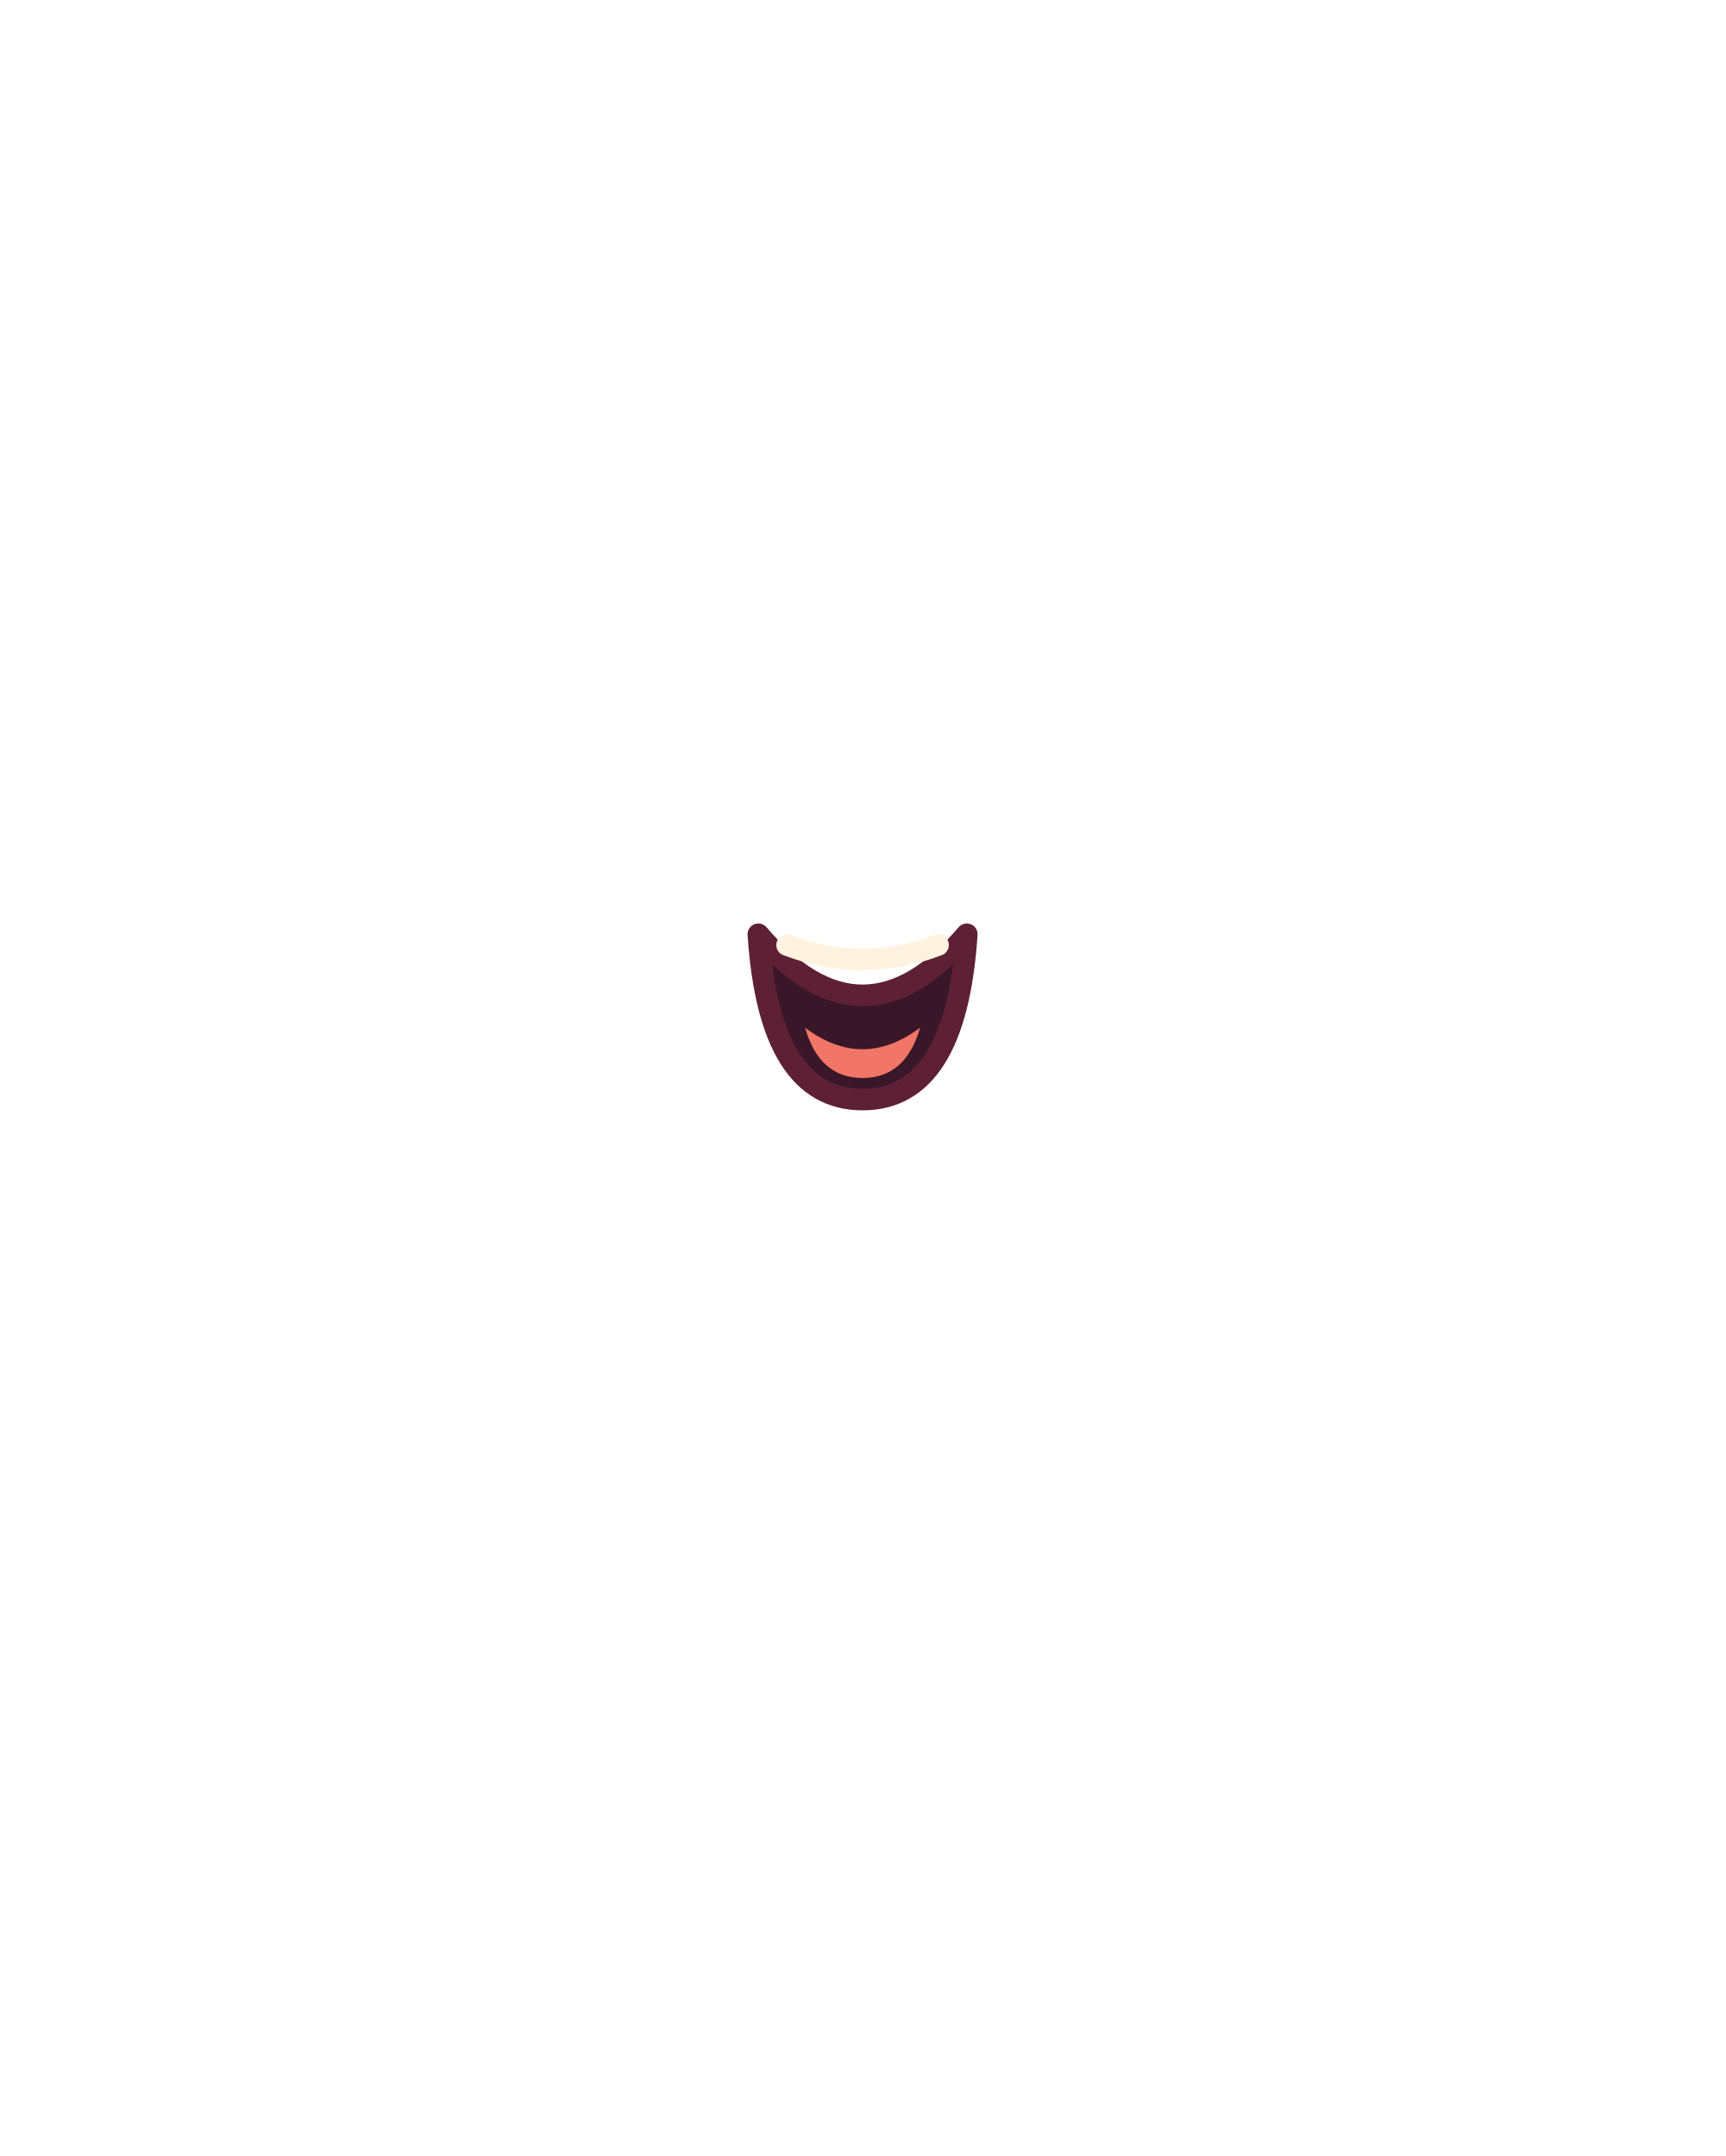
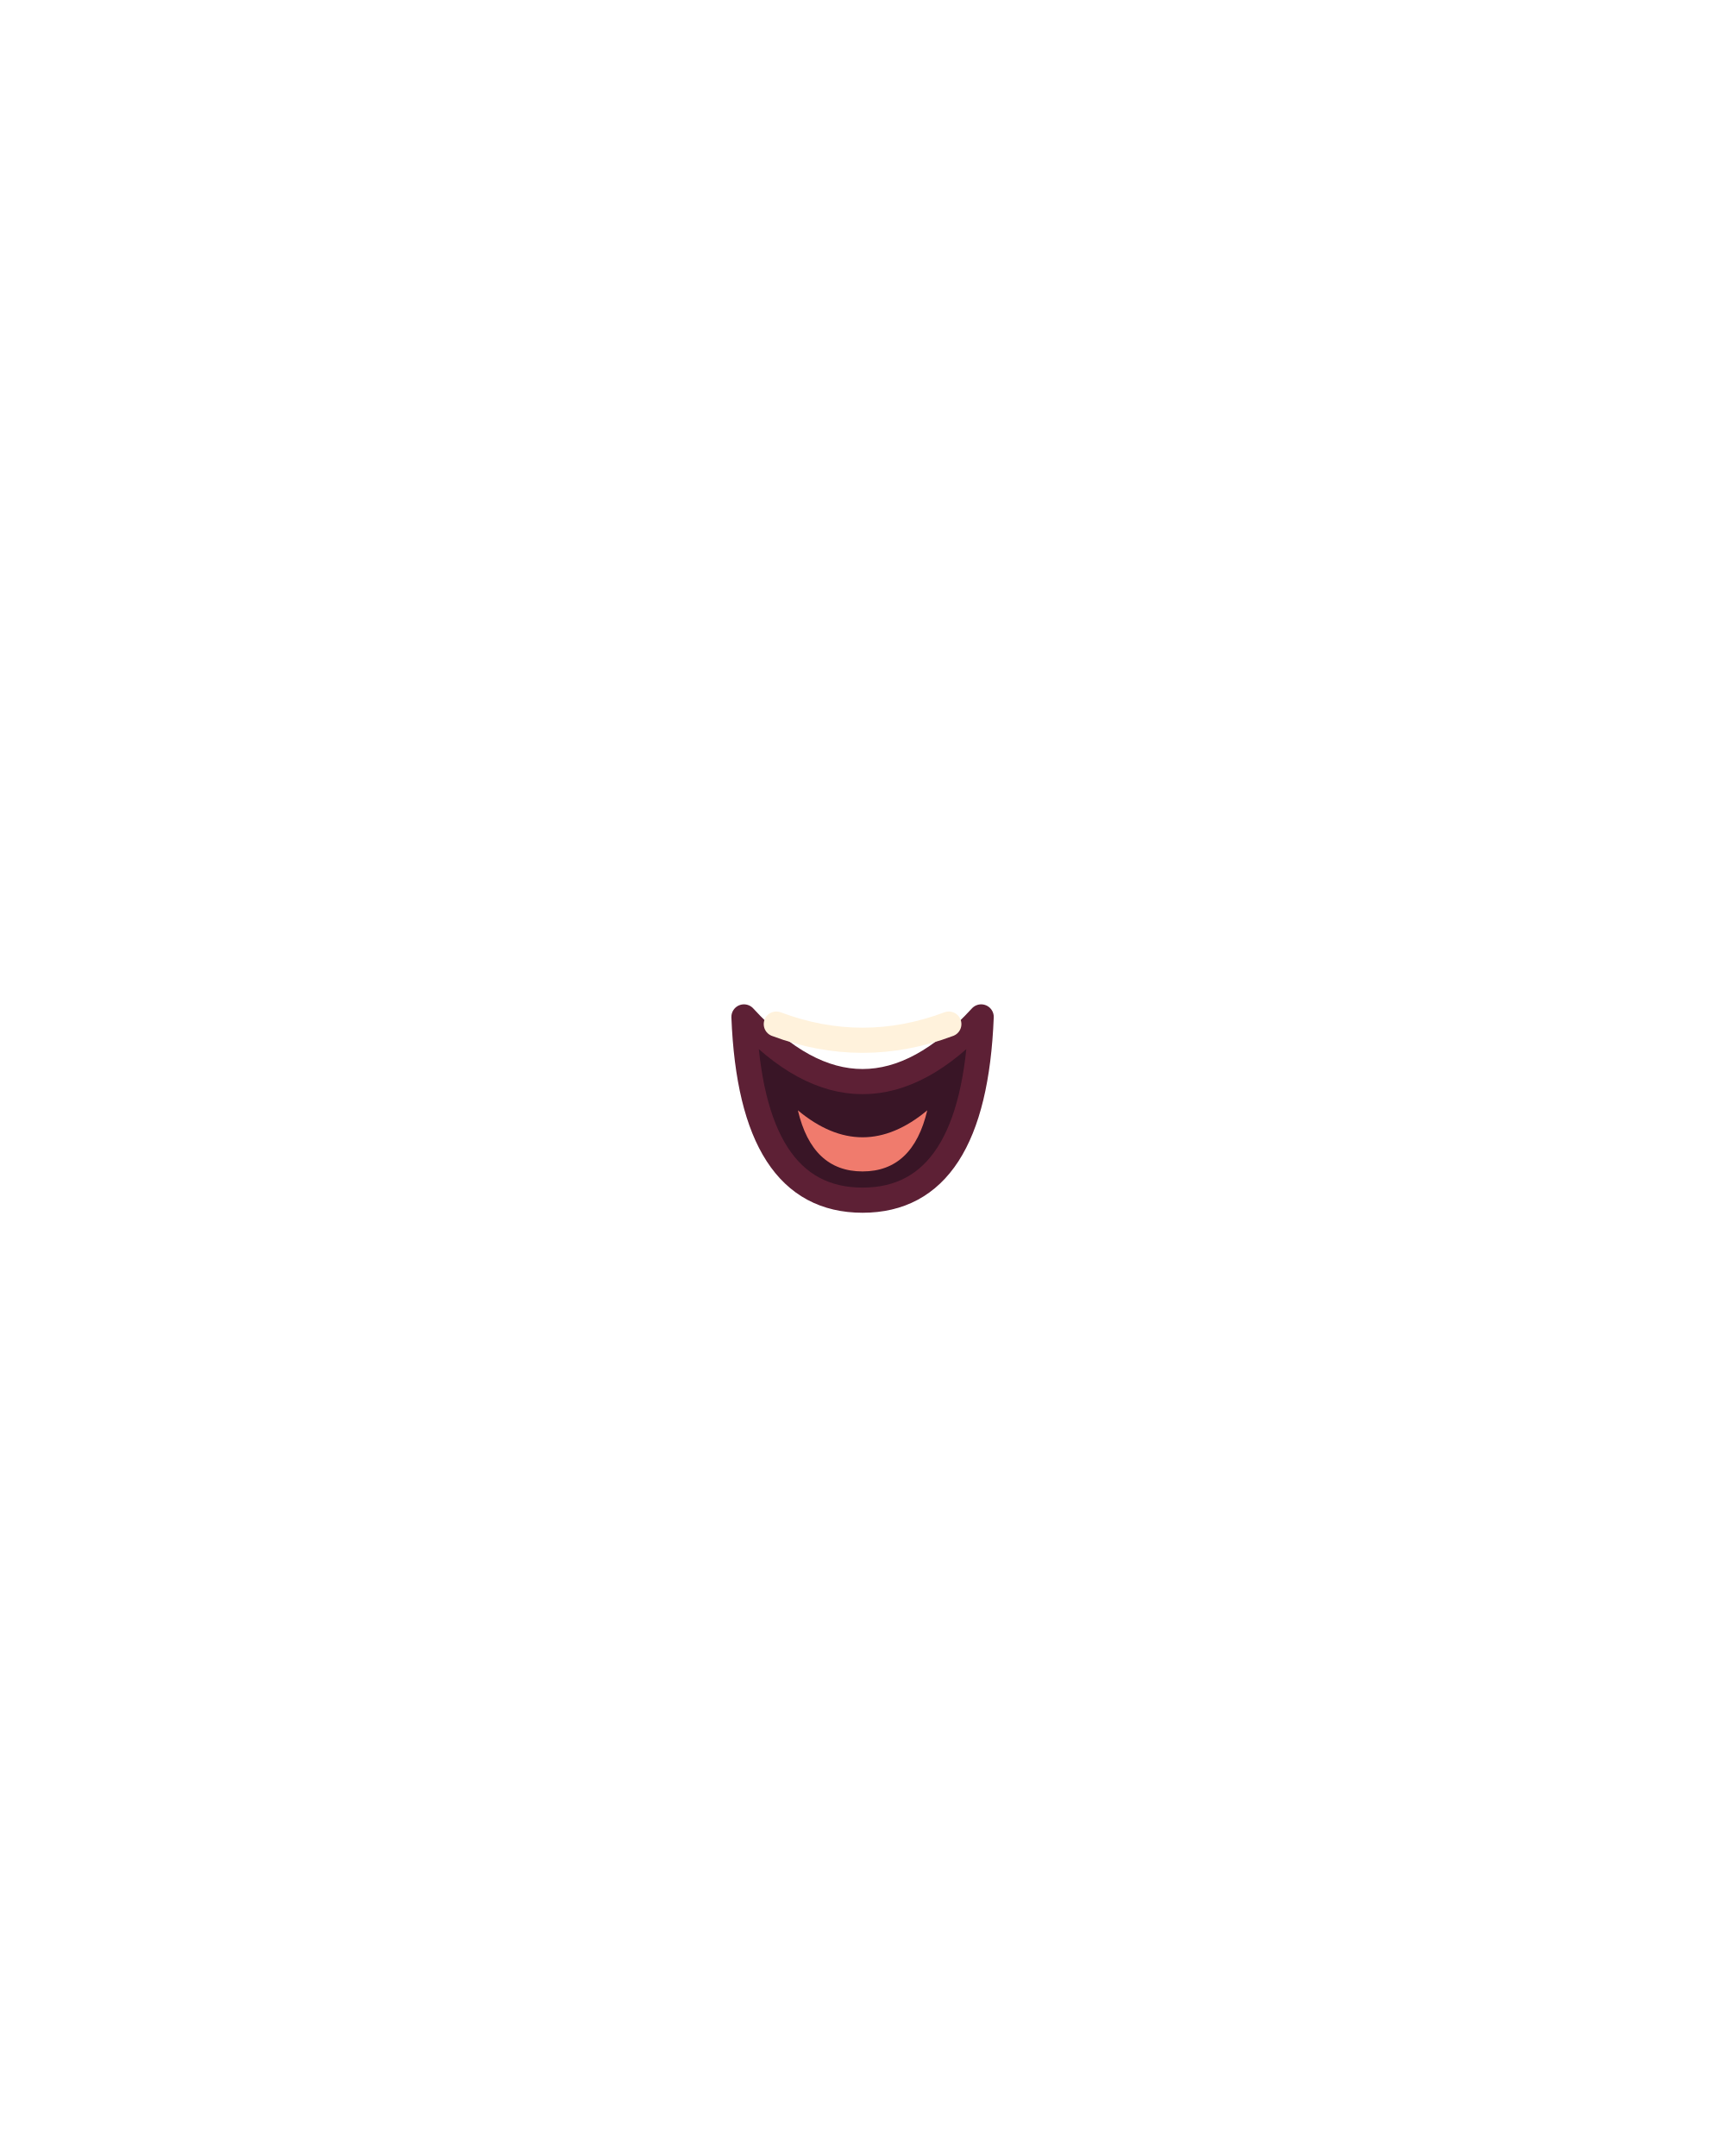
<svg xmlns="http://www.w3.org/2000/svg" viewBox="0 0 480 600" role="img" aria-labelledby="title">
-   <g id="auby-warm-smile">
-     <path d="M211 260q29 34 58 0q-3 46-29 46t-29-46Z" fill="#3a1728" stroke="#5e2035" stroke-width="6" stroke-linejoin="round" />
-     <path d="M224 286q16 12 32 0q-4 14-16 14t-16-14Z" fill="#f17667" />
-     <path d="M219 263q21 8 42 0" fill="none" stroke="#fff3df" stroke-width="6" stroke-linecap="round" />
-   </g>
+   <path d="M207 283q33 36 66 0q-2 51-33 51t-33-51Z" fill="#391526" stroke="#5d2035" stroke-width="7" stroke-linejoin="round" />
+   <path d="M222 309q18 15 36 0q-4 17-18 17t-18-17Z" fill="#f07b6d" />
+   <path d="M216 285q24 9 48 0" fill="none" stroke="#fff2dc" stroke-width="7" stroke-linecap="round" />
</svg>
